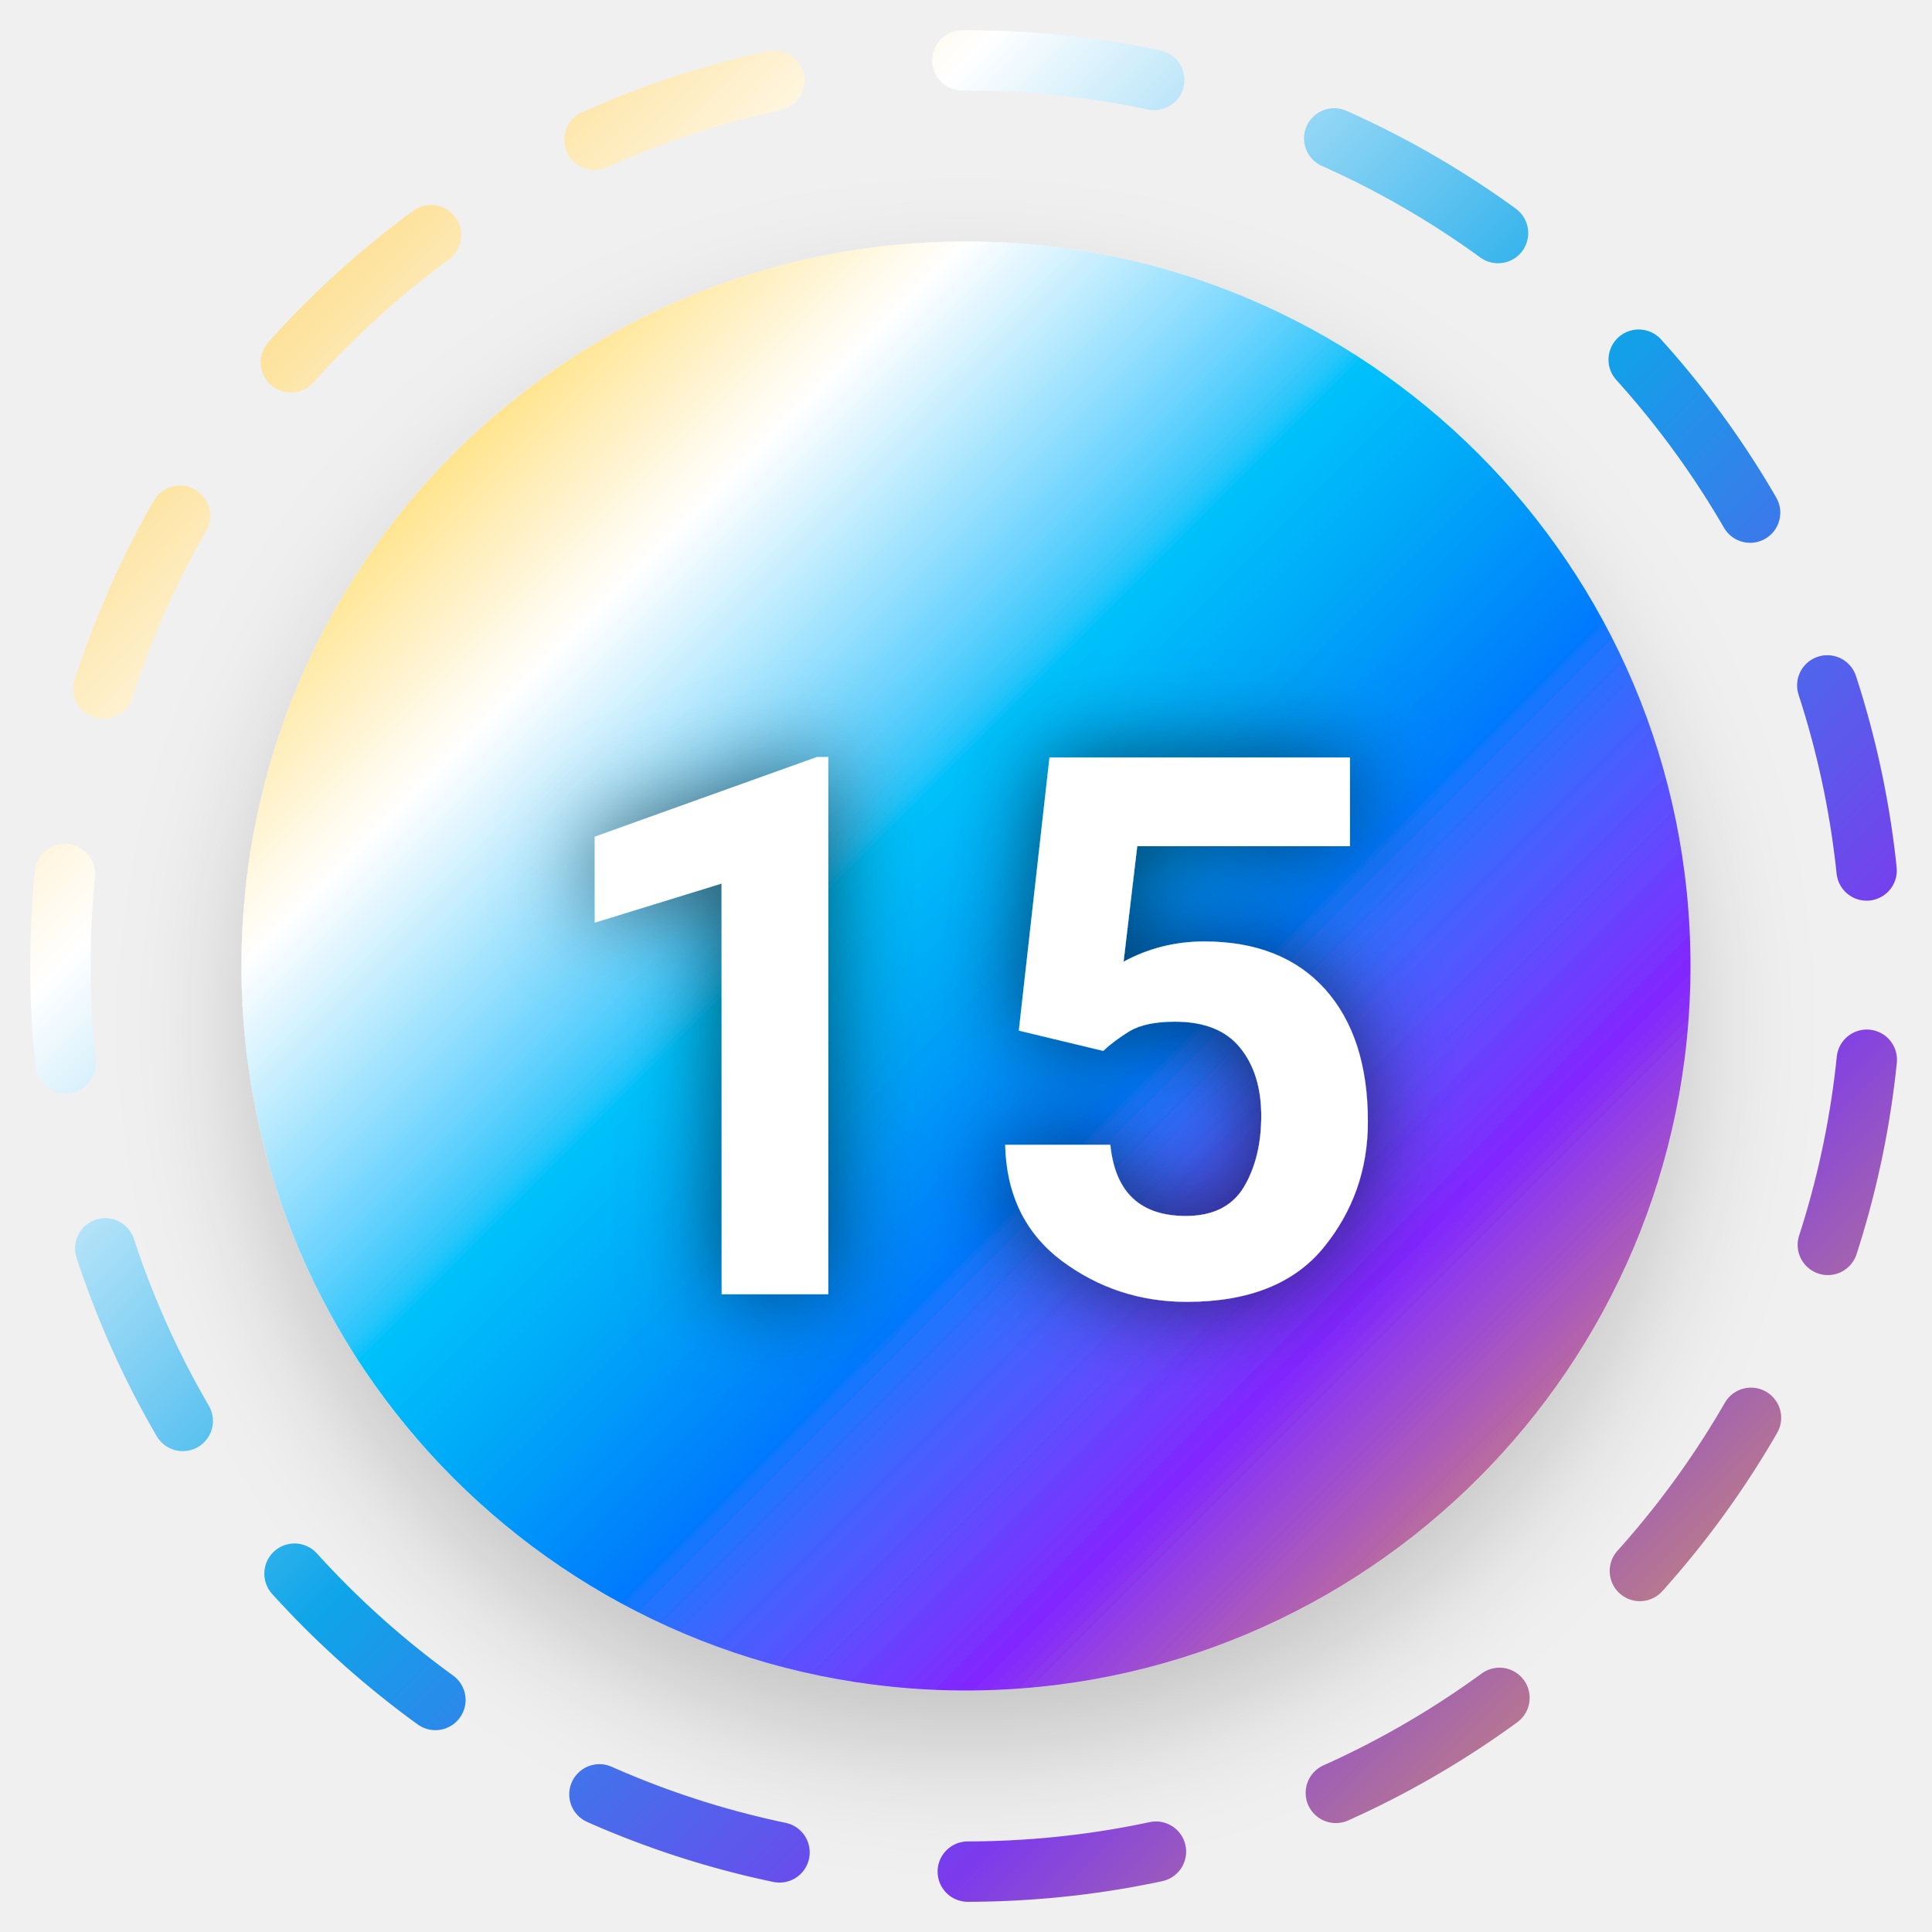
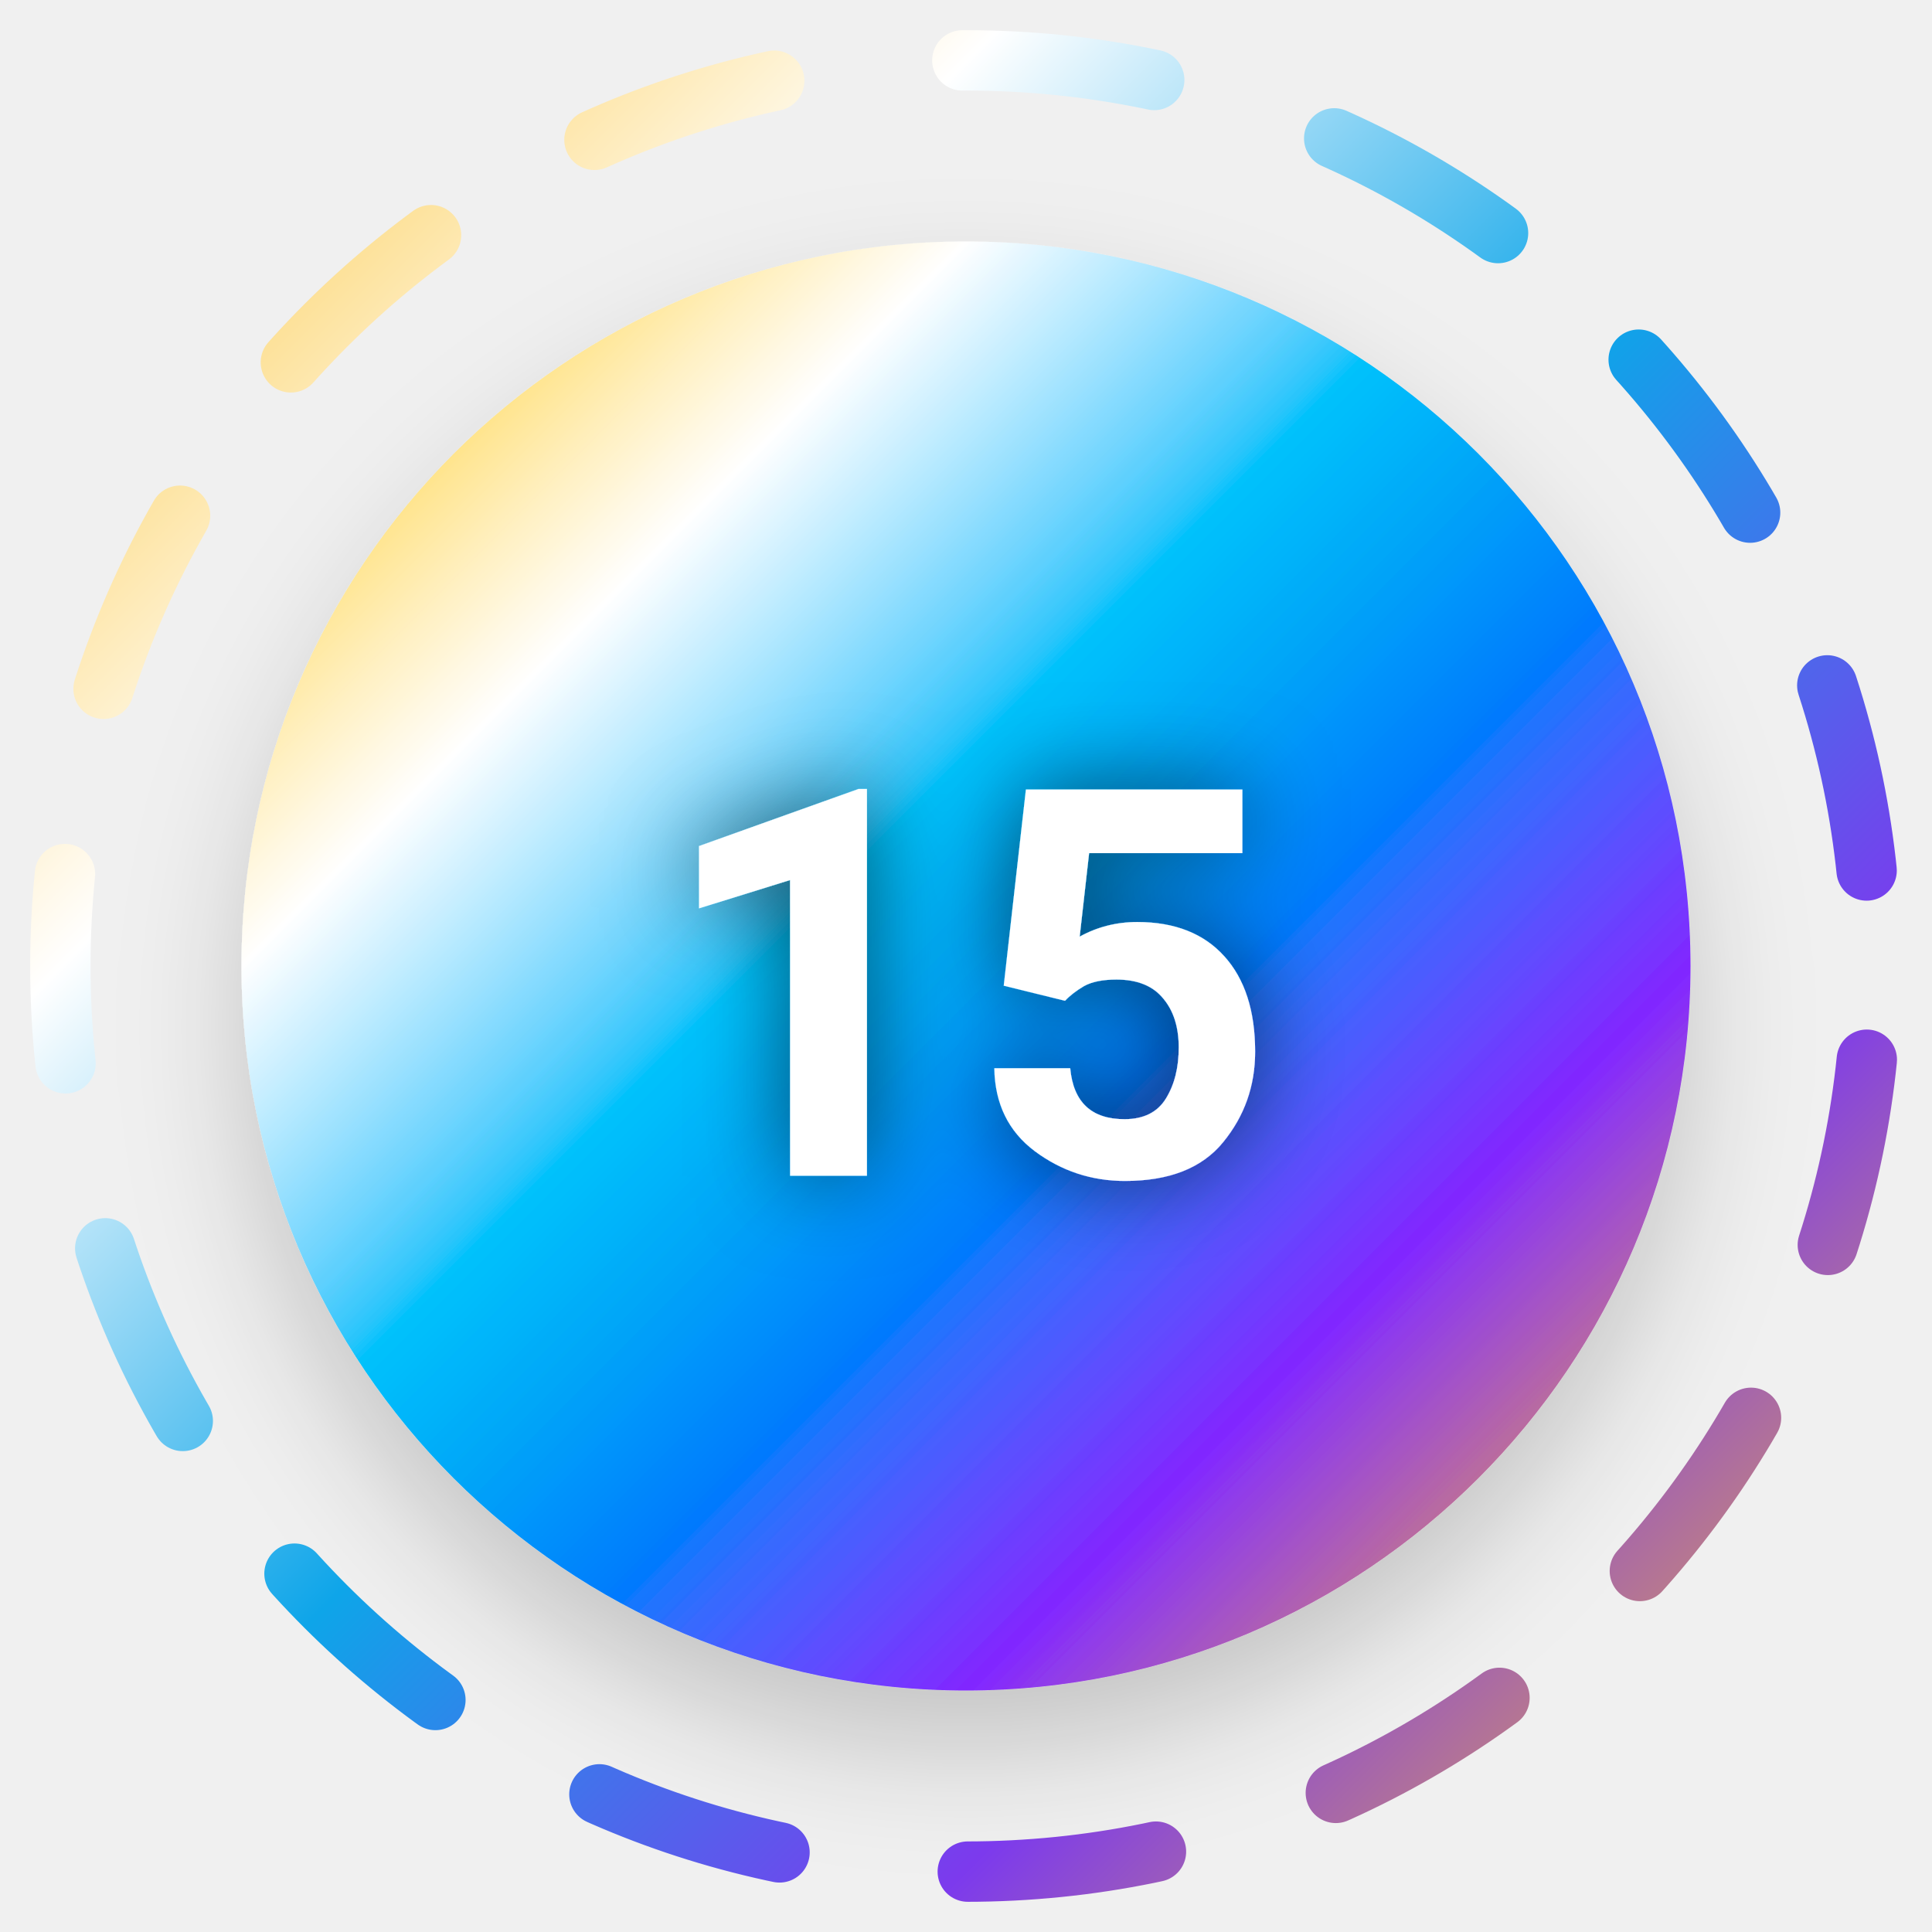
<svg xmlns="http://www.w3.org/2000/svg" width="64" height="64" viewBox="0 0 64 64" role="img" aria-label="Level 15">
  <defs>
    <linearGradient id="ring" x1="0" y1="0" x2="1" y2="1">
      <stop offset="0%" stop-color="#B87333" />
      <stop offset="100%" stop-color="#D18E52" />
    </linearGradient>
    <linearGradient id="inner" x1="0" y1="0" x2="1" y2="1">
      <stop offset="0%" stop-color="#fbbf24" />
      <stop offset="25%" stop-color="#ffffff" />
      <stop offset="50%" stop-color="#0ea5e9" />
      <stop offset="75%" stop-color="#7c3aed" />
      <stop offset="100%" stop-color="#fbbf24" />
    </linearGradient>
    <filter id="shadow" x="-20%" y="-20%" width="140%" height="140%">
      <feDropShadow dx="0" dy="2" stdDeviation="2" flood-color="#000" flood-opacity=".18" />
    </filter>
    <filter id="saturation" x="-20%" y="-20%" width="140%" height="140%">
      <feColorMatrix type="saturate" values="1.25" />
    </filter>
    <filter id="text-shadow" x="-50%" y="-50%" width="200%" height="200%">
      <feDropShadow dx="0" dy="0" stdDeviation="1.5" flood-color="#000" flood-opacity="0.6" />
    </filter>
  </defs>
  <g filter="url(#shadow)">
    <circle cx="32" cy="32" r="24" fill="url(#inner)" filter="url(#saturation)" />
  </g>
-   <text x="32" y="36" font-family="'Segoe UI', 'Roboto', 'Helvetica Neue', Arial, sans-serif" font-size="25" font-weight="700" text-anchor="middle" dominant-baseline="middle" fill="#ffffff" filter="url(#text-shadow)">15</text>
+   <text x="32" y="34" font-family="'Segoe UI', 'Roboto', 'Helvetica Neue', Arial, sans-serif" font-size="150%" font-weight="700" text-anchor="middle" dominant-baseline="middle" fill="#ffffff" filter="url(#text-shadow)">15
+     </text>
  <path d="M 32 2 A 30 30 0 1 1 31.999 2" fill="none" stroke="url(#inner)" stroke-width="2" stroke-linecap="round" stroke-dasharray="6.28 6.28" />
</svg>
